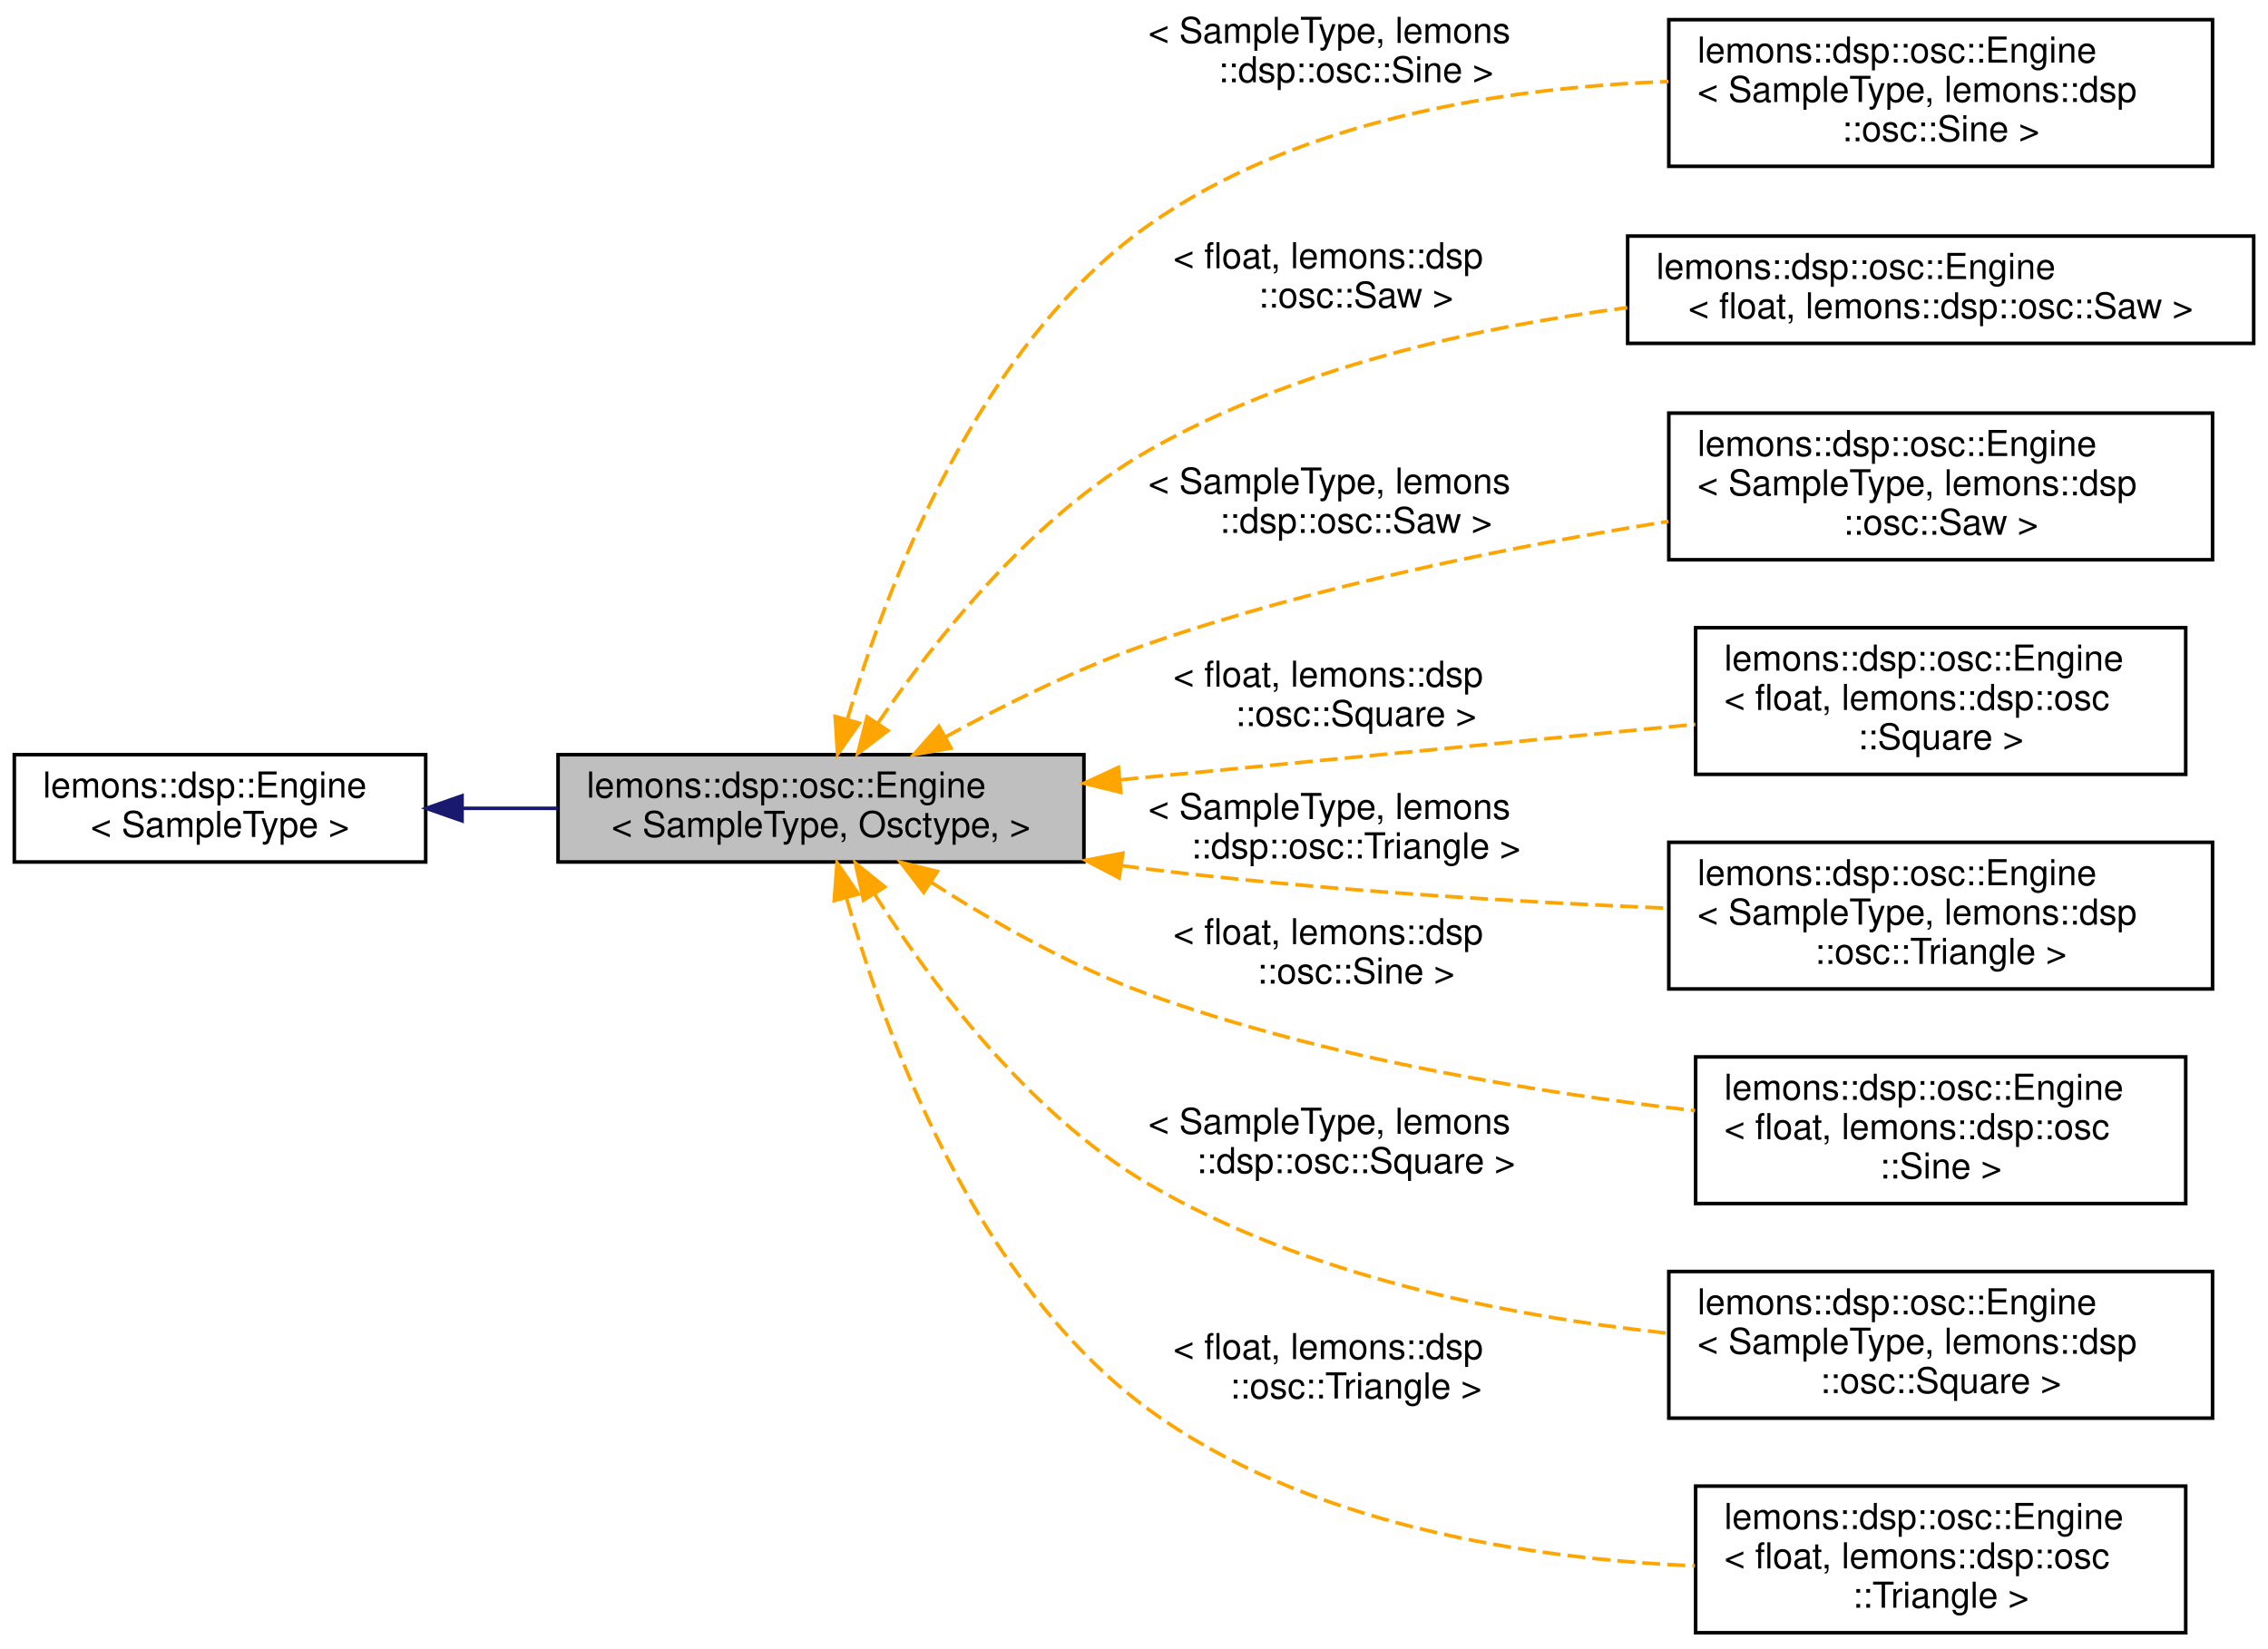
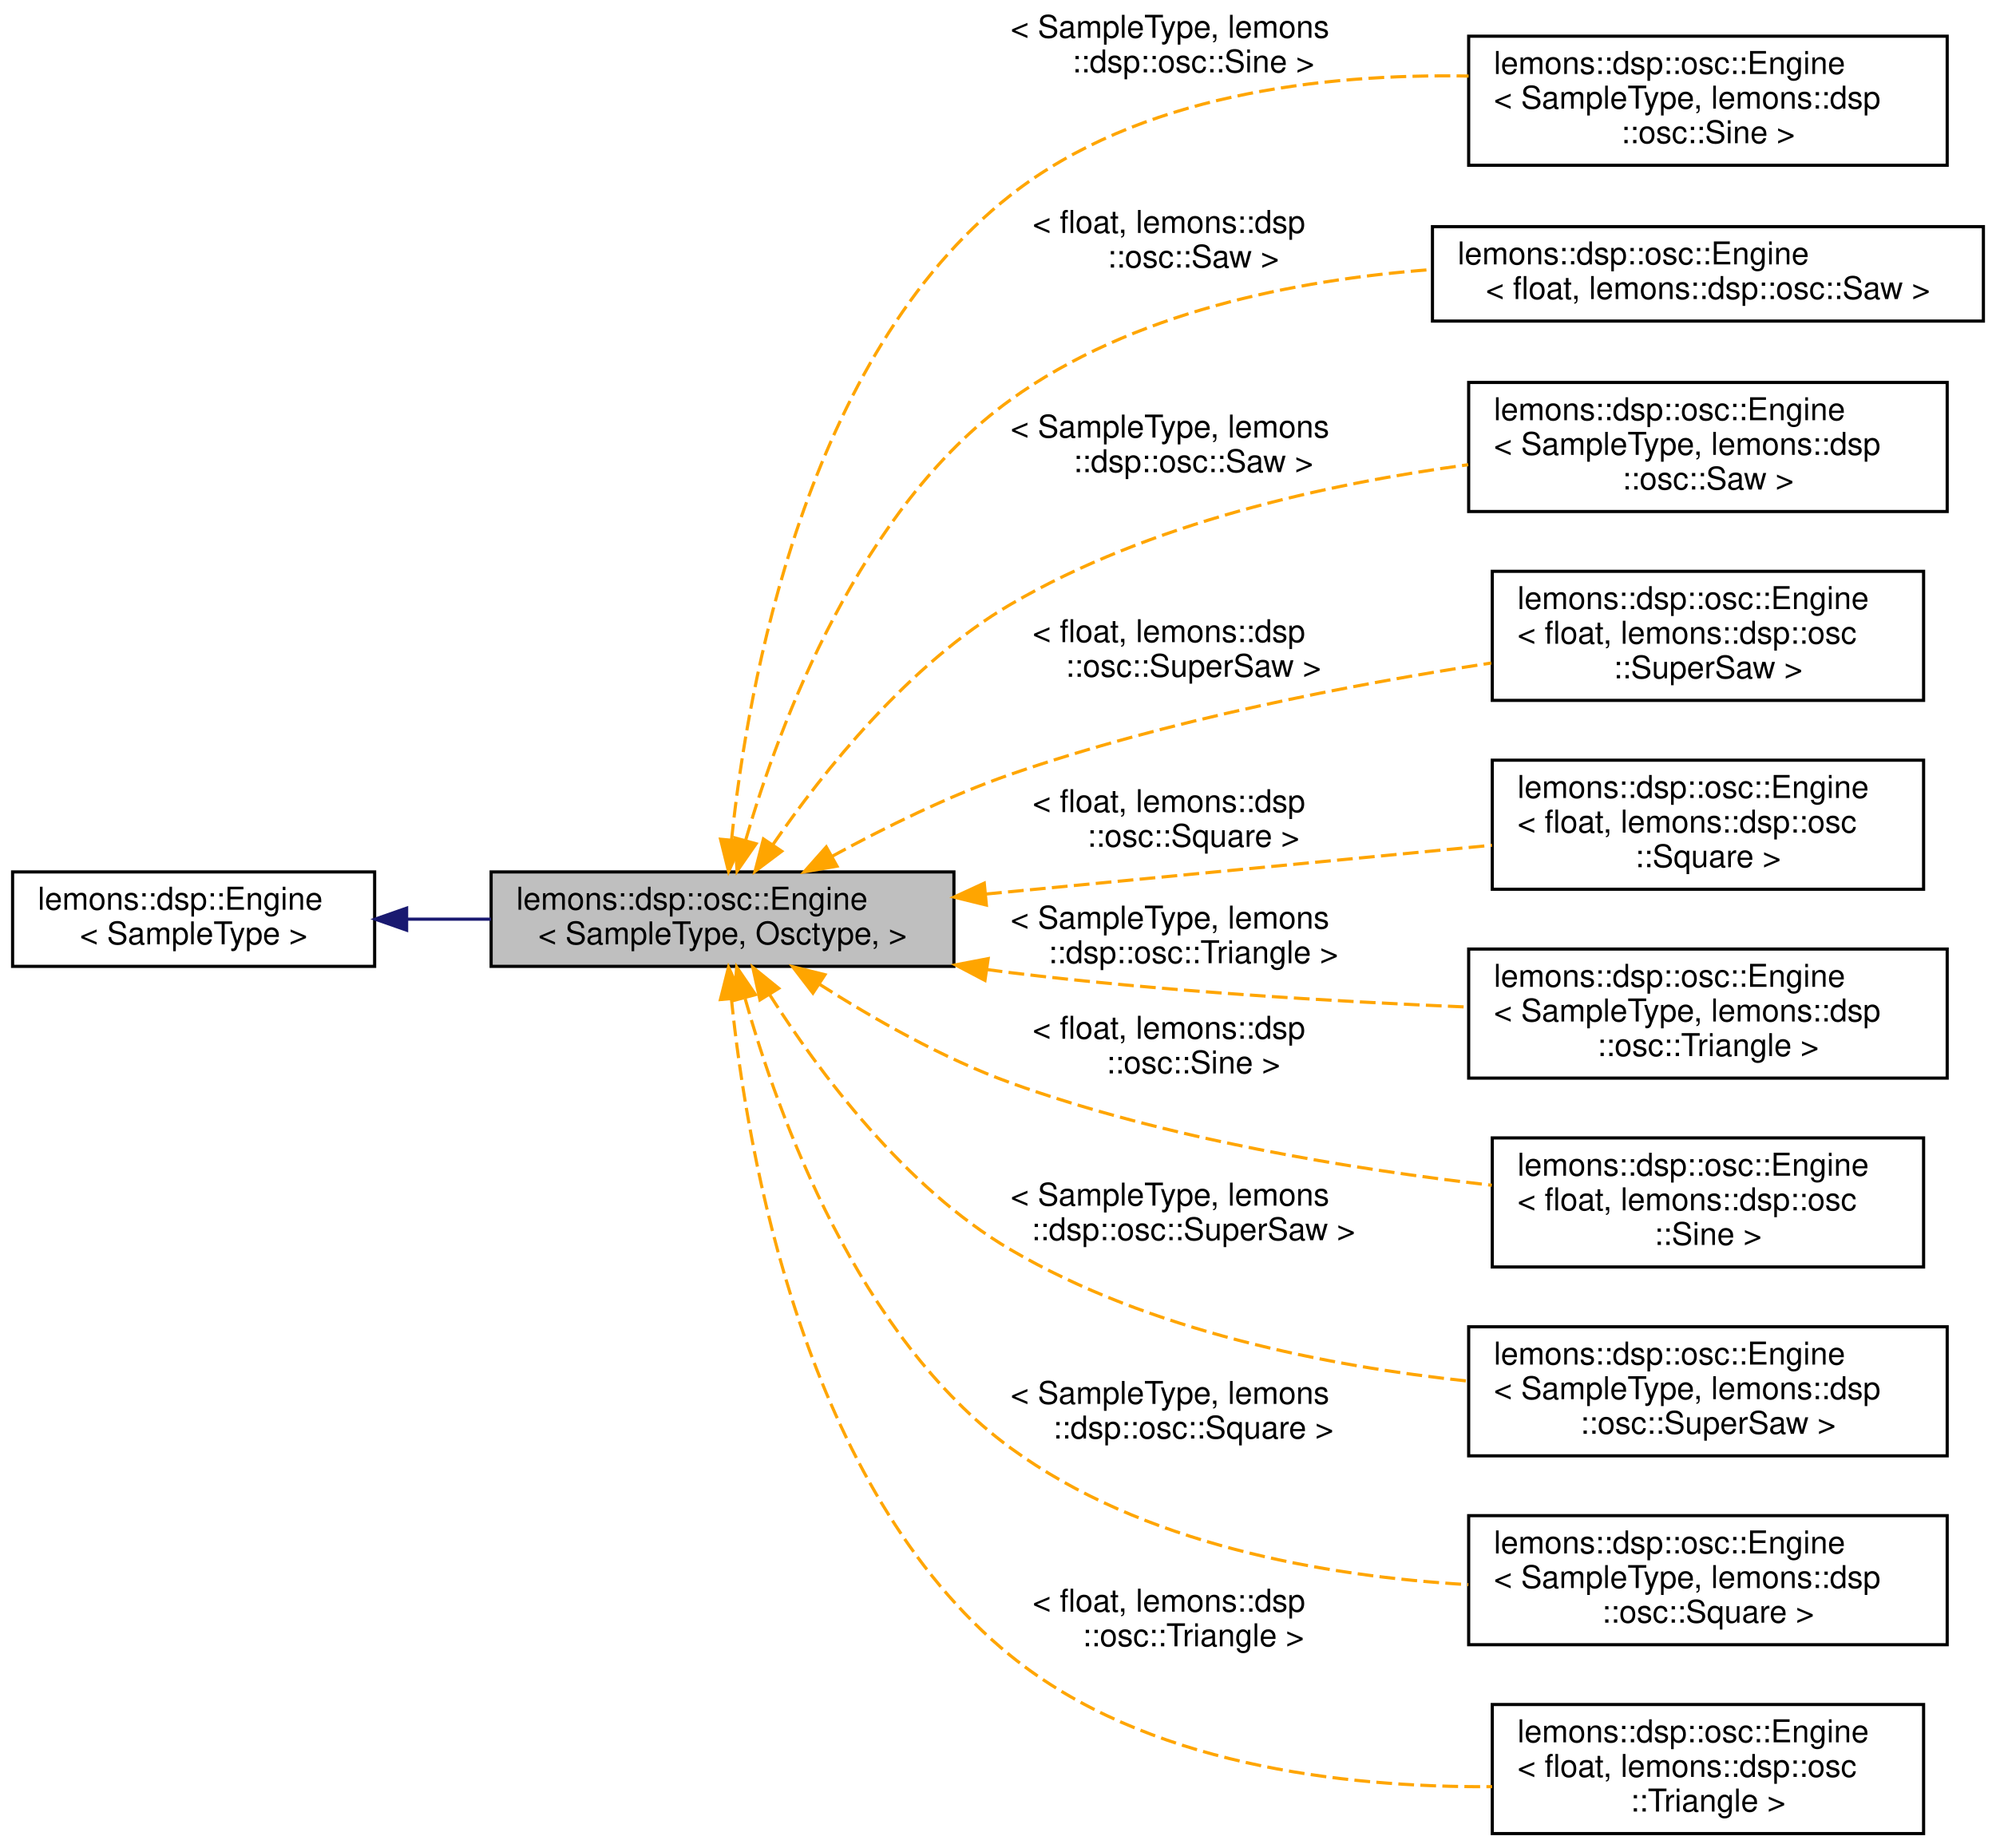
- <svg xmlns="http://www.w3.org/2000/svg" xmlns:xlink="http://www.w3.org/1999/xlink" width="634pt" height="461pt" viewBox="0.00 0.00 634.00 461.00">
-   <g id="graph0" class="graph" transform="scale(1 1) rotate(0) translate(4 457)">
+ <svg xmlns="http://www.w3.org/2000/svg" xmlns:xlink="http://www.w3.org/1999/xlink" width="634pt" height="587pt" viewBox="0.00 0.00 634.00 587.00">
+   <g id="graph0" class="graph" transform="scale(1 1) rotate(0) translate(4 583)">
    <g id="node1" class="node">
      <g id="a_node1">
        <a xlink:title="A utility class that wraps an Oscillator into a self-contained dsp::Engine.">
-           <polygon fill="#bfbfbf" stroke="black" points="152,-216 152,-246 299,-246 299,-216 152,-216" />
-           <text text-anchor="start" x="160" y="-234" font-family="Helvetica,sans-Serif" font-size="10.00">lemons::dsp::osc::Engine</text>
-           <text text-anchor="middle" x="225.5" y="-223" font-family="Helvetica,sans-Serif" font-size="10.00">&lt; SampleType, Osctype, &gt;</text>
+           <polygon fill="#bfbfbf" stroke="black" points="152,-276 152,-306 299,-306 299,-276 152,-276" />
+           <text text-anchor="start" x="160" y="-294" font-family="Helvetica,sans-Serif" font-size="10.00">lemons::dsp::osc::Engine</text>
+           <text text-anchor="middle" x="225.5" y="-283" font-family="Helvetica,sans-Serif" font-size="10.00">&lt; SampleType, Osctype, &gt;</text>
        </a>
      </g>
    </g>
    <g id="node3" class="node">
      <g id="a_node3">
        <a xlink:href="classlemons_1_1dsp_1_1osc_1_1_engine.html" target="_top" xlink:title=" ">
-           <polygon fill="none" stroke="black" points="462.5,-410.5 462.5,-451.5 614.5,-451.5 614.5,-410.5 462.5,-410.5" />
-           <text text-anchor="start" x="470.5" y="-439.5" font-family="Helvetica,sans-Serif" font-size="10.00">lemons::dsp::osc::Engine</text>
-           <text text-anchor="start" x="470.5" y="-428.5" font-family="Helvetica,sans-Serif" font-size="10.00">&lt; SampleType, lemons::dsp</text>
-           <text text-anchor="middle" x="538.5" y="-417.5" font-family="Helvetica,sans-Serif" font-size="10.00">::osc::Sine &gt;</text>
+           <polygon fill="none" stroke="black" points="462.5,-530.5 462.5,-571.5 614.5,-571.5 614.5,-530.5 462.5,-530.5" />
+           <text text-anchor="start" x="470.5" y="-559.5" font-family="Helvetica,sans-Serif" font-size="10.00">lemons::dsp::osc::Engine</text>
+           <text text-anchor="start" x="470.5" y="-548.5" font-family="Helvetica,sans-Serif" font-size="10.00">&lt; SampleType, lemons::dsp</text>
+           <text text-anchor="middle" x="538.5" y="-537.5" font-family="Helvetica,sans-Serif" font-size="10.00">::osc::Sine &gt;</text>
        </a>
      </g>
    </g>
    <g id="edge2" class="edge">
-       <path fill="none" stroke="orange" stroke-dasharray="5,2" d="M232.91,-256C243.69,-292.62 269.12,-360.17 317,-394 359.01,-423.68 416.6,-432.55 462.39,-434.2" />
-       <polygon fill="orange" stroke="orange" points="236.21,-254.8 230.14,-246.12 229.47,-256.69 236.21,-254.8" />
-       <text text-anchor="start" x="317" y="-445" font-family="Helvetica,sans-Serif" font-size="10.00"> &lt; SampleType, lemons</text>
-       <text text-anchor="middle" x="375" y="-434" font-family="Helvetica,sans-Serif" font-size="10.00">::dsp::osc::Sine &gt;</text>
+       <path fill="none" stroke="orange" stroke-dasharray="5,2" d="M228.38,-316.32C233.42,-364.63 251.71,-469.74 317,-521 357.64,-552.91 416.01,-559.66 462.48,-558.84" />
+       <polygon fill="orange" stroke="orange" points="231.84,-315.74 227.42,-306.11 224.87,-316.39 231.84,-315.74" />
+       <text text-anchor="start" x="317" y="-571" font-family="Helvetica,sans-Serif" font-size="10.00"> &lt; SampleType, lemons</text>
+       <text text-anchor="middle" x="375" y="-560" font-family="Helvetica,sans-Serif" font-size="10.00">::dsp::osc::Sine &gt;</text>
    </g>
    <g id="node4" class="node">
      <g id="a_node4">
        <a xlink:href="classlemons_1_1dsp_1_1osc_1_1_engine.html" target="_top" xlink:title=" ">
-           <polygon fill="none" stroke="black" points="451,-361 451,-391 626,-391 626,-361 451,-361" />
-           <text text-anchor="start" x="459" y="-379" font-family="Helvetica,sans-Serif" font-size="10.00">lemons::dsp::osc::Engine</text>
-           <text text-anchor="middle" x="538.5" y="-368" font-family="Helvetica,sans-Serif" font-size="10.00">&lt; float, lemons::dsp::osc::Saw &gt;</text>
+           <polygon fill="none" stroke="black" points="451,-481 451,-511 626,-511 626,-481 451,-481" />
+           <text text-anchor="start" x="459" y="-499" font-family="Helvetica,sans-Serif" font-size="10.00">lemons::dsp::osc::Engine</text>
+           <text text-anchor="middle" x="538.5" y="-488" font-family="Helvetica,sans-Serif" font-size="10.00">&lt; float, lemons::dsp::osc::Saw &gt;</text>
        </a>
      </g>
    </g>
    <g id="edge3" class="edge">
-       <path fill="none" stroke="orange" stroke-dasharray="5,2" d="M241.47,-254.9C257.31,-278.11 284.5,-312.47 317,-331 357.56,-354.13 408.3,-365.47 450.88,-370.99" />
-       <polygon fill="orange" stroke="orange" points="244.22,-252.71 235.77,-246.31 238.38,-256.58 244.22,-252.71" />
-       <text text-anchor="start" x="324" y="-382" font-family="Helvetica,sans-Serif" font-size="10.00"> &lt; float, lemons::dsp</text>
-       <text text-anchor="middle" x="375" y="-371" font-family="Helvetica,sans-Serif" font-size="10.00">::osc::Saw &gt;</text>
+       <path fill="none" stroke="orange" stroke-dasharray="5,2" d="M232.88,-316.21C243.61,-353.17 268.99,-421.41 317,-456 355.43,-483.69 407.18,-494.09 450.89,-497.38" />
+       <polygon fill="orange" stroke="orange" points="236.16,-314.95 230.12,-306.25 229.41,-316.82 236.16,-314.95" />
+       <text text-anchor="start" x="324" y="-509" font-family="Helvetica,sans-Serif" font-size="10.00"> &lt; float, lemons::dsp</text>
+       <text text-anchor="middle" x="375" y="-498" font-family="Helvetica,sans-Serif" font-size="10.00">::osc::Saw &gt;</text>
    </g>
    <g id="node5" class="node">
      <g id="a_node5">
        <a xlink:href="classlemons_1_1dsp_1_1osc_1_1_engine.html" target="_top" xlink:title=" ">
-           <polygon fill="none" stroke="black" points="462.5,-300.5 462.5,-341.5 614.5,-341.5 614.5,-300.5 462.5,-300.5" />
-           <text text-anchor="start" x="470.5" y="-329.5" font-family="Helvetica,sans-Serif" font-size="10.00">lemons::dsp::osc::Engine</text>
-           <text text-anchor="start" x="470.5" y="-318.5" font-family="Helvetica,sans-Serif" font-size="10.00">&lt; SampleType, lemons::dsp</text>
-           <text text-anchor="middle" x="538.5" y="-307.5" font-family="Helvetica,sans-Serif" font-size="10.00">::osc::Saw &gt;</text>
+           <polygon fill="none" stroke="black" points="462.5,-420.5 462.5,-461.5 614.5,-461.5 614.5,-420.5 462.5,-420.5" />
+           <text text-anchor="start" x="470.5" y="-449.5" font-family="Helvetica,sans-Serif" font-size="10.00">lemons::dsp::osc::Engine</text>
+           <text text-anchor="start" x="470.5" y="-438.5" font-family="Helvetica,sans-Serif" font-size="10.00">&lt; SampleType, lemons::dsp</text>
+           <text text-anchor="middle" x="538.5" y="-427.5" font-family="Helvetica,sans-Serif" font-size="10.00">::osc::Saw &gt;</text>
        </a>
      </g>
    </g>
    <g id="edge4" class="edge">
-       <path fill="none" stroke="orange" stroke-dasharray="5,2" d="M260.22,-250.92C276.84,-260.01 297.47,-270.23 317,-277 364.12,-293.33 419.12,-304.32 462.4,-311.23" />
-       <polygon fill="orange" stroke="orange" points="261.86,-247.83 251.43,-246.02 258.45,-253.94 261.86,-247.83" />
-       <text text-anchor="start" x="317" y="-319" font-family="Helvetica,sans-Serif" font-size="10.00"> &lt; SampleType, lemons</text>
-       <text text-anchor="middle" x="375" y="-308" font-family="Helvetica,sans-Serif" font-size="10.00">::dsp::osc::Saw &gt;</text>
+       <path fill="none" stroke="orange" stroke-dasharray="5,2" d="M241.55,-314.75C257.46,-337.85 284.7,-372.11 317,-391 361.22,-416.86 417.66,-429.34 462.36,-435.37" />
+       <polygon fill="orange" stroke="orange" points="244.3,-312.57 235.83,-306.21 238.49,-316.47 244.3,-312.57" />
+       <text text-anchor="start" x="317" y="-444" font-family="Helvetica,sans-Serif" font-size="10.00"> &lt; SampleType, lemons</text>
+       <text text-anchor="middle" x="375" y="-433" font-family="Helvetica,sans-Serif" font-size="10.00">::dsp::osc::Saw &gt;</text>
    </g>
    <g id="node6" class="node">
      <g id="a_node6">
        <a xlink:href="classlemons_1_1dsp_1_1osc_1_1_engine.html" target="_top" xlink:title=" ">
-           <polygon fill="none" stroke="black" points="470,-240.5 470,-281.5 607,-281.5 607,-240.5 470,-240.5" />
-           <text text-anchor="start" x="478" y="-269.5" font-family="Helvetica,sans-Serif" font-size="10.00">lemons::dsp::osc::Engine</text>
-           <text text-anchor="start" x="478" y="-258.5" font-family="Helvetica,sans-Serif" font-size="10.00">&lt; float, lemons::dsp::osc</text>
-           <text text-anchor="middle" x="538.5" y="-247.5" font-family="Helvetica,sans-Serif" font-size="10.00">::Square &gt;</text>
+           <polygon fill="none" stroke="black" points="470,-360.5 470,-401.5 607,-401.5 607,-360.5 470,-360.5" />
+           <text text-anchor="start" x="478" y="-389.5" font-family="Helvetica,sans-Serif" font-size="10.00">lemons::dsp::osc::Engine</text>
+           <text text-anchor="start" x="478" y="-378.5" font-family="Helvetica,sans-Serif" font-size="10.00">&lt; float, lemons::dsp::osc</text>
+           <text text-anchor="middle" x="538.5" y="-367.5" font-family="Helvetica,sans-Serif" font-size="10.00">::SuperSaw &gt;</text>
        </a>
      </g>
    </g>
    <g id="edge5" class="edge">
-       <path fill="none" stroke="orange" stroke-dasharray="5,2" d="M309.21,-238.98C359.42,-243.82 422.72,-249.93 469.92,-254.48" />
-       <polygon fill="orange" stroke="orange" points="309.31,-235.47 299.02,-238 308.64,-242.44 309.31,-235.47" />
-       <text text-anchor="start" x="324" y="-265" font-family="Helvetica,sans-Serif" font-size="10.00"> &lt; float, lemons::dsp</text>
-       <text text-anchor="middle" x="375" y="-254" font-family="Helvetica,sans-Serif" font-size="10.00">::osc::Square &gt;</text>
+       <path fill="none" stroke="orange" stroke-dasharray="5,2" d="M260.22,-310.92C276.84,-320.01 297.47,-330.23 317,-337 366.79,-354.26 425.39,-365.55 469.66,-372.37" />
+       <polygon fill="orange" stroke="orange" points="261.86,-307.83 251.43,-306.02 258.45,-313.94 261.86,-307.83" />
+       <text text-anchor="start" x="324" y="-379" font-family="Helvetica,sans-Serif" font-size="10.00"> &lt; float, lemons::dsp</text>
+       <text text-anchor="middle" x="375" y="-368" font-family="Helvetica,sans-Serif" font-size="10.00">::osc::SuperSaw &gt;</text>
    </g>
    <g id="node7" class="node">
      <g id="a_node7">
        <a xlink:href="classlemons_1_1dsp_1_1osc_1_1_engine.html" target="_top" xlink:title=" ">
-           <polygon fill="none" stroke="black" points="462.5,-180.5 462.5,-221.5 614.5,-221.5 614.5,-180.5 462.5,-180.5" />
-           <text text-anchor="start" x="470.5" y="-209.5" font-family="Helvetica,sans-Serif" font-size="10.00">lemons::dsp::osc::Engine</text>
-           <text text-anchor="start" x="470.5" y="-198.5" font-family="Helvetica,sans-Serif" font-size="10.00">&lt; SampleType, lemons::dsp</text>
-           <text text-anchor="middle" x="538.5" y="-187.5" font-family="Helvetica,sans-Serif" font-size="10.00">::osc::Triangle &gt;</text>
+           <polygon fill="none" stroke="black" points="470,-300.5 470,-341.5 607,-341.5 607,-300.5 470,-300.5" />
+           <text text-anchor="start" x="478" y="-329.5" font-family="Helvetica,sans-Serif" font-size="10.00">lemons::dsp::osc::Engine</text>
+           <text text-anchor="start" x="478" y="-318.5" font-family="Helvetica,sans-Serif" font-size="10.00">&lt; float, lemons::dsp::osc</text>
+           <text text-anchor="middle" x="538.5" y="-307.5" font-family="Helvetica,sans-Serif" font-size="10.00">::Square &gt;</text>
        </a>
      </g>
    </g>
    <g id="edge6" class="edge">
-       <path fill="none" stroke="orange" stroke-dasharray="5,2" d="M309.41,-215C311.97,-214.64 314.5,-214.31 317,-214 365.15,-208.08 419.55,-204.84 462.27,-203.07" />
-       <polygon fill="orange" stroke="orange" points="308.86,-211.54 299.48,-216.47 309.88,-218.46 308.86,-211.54" />
-       <text text-anchor="start" x="317" y="-228" font-family="Helvetica,sans-Serif" font-size="10.00"> &lt; SampleType, lemons</text>
-       <text text-anchor="middle" x="375" y="-217" font-family="Helvetica,sans-Serif" font-size="10.00">::dsp::osc::Triangle &gt;</text>
+       <path fill="none" stroke="orange" stroke-dasharray="5,2" d="M309.21,-298.98C359.42,-303.82 422.72,-309.93 469.92,-314.48" />
+       <polygon fill="orange" stroke="orange" points="309.31,-295.47 299.02,-298 308.64,-302.44 309.31,-295.47" />
+       <text text-anchor="start" x="324" y="-325" font-family="Helvetica,sans-Serif" font-size="10.00"> &lt; float, lemons::dsp</text>
+       <text text-anchor="middle" x="375" y="-314" font-family="Helvetica,sans-Serif" font-size="10.00">::osc::Square &gt;</text>
    </g>
    <g id="node8" class="node">
      <g id="a_node8">
        <a xlink:href="classlemons_1_1dsp_1_1osc_1_1_engine.html" target="_top" xlink:title=" ">
-           <polygon fill="none" stroke="black" points="470,-120.5 470,-161.5 607,-161.5 607,-120.5 470,-120.5" />
-           <text text-anchor="start" x="478" y="-149.5" font-family="Helvetica,sans-Serif" font-size="10.00">lemons::dsp::osc::Engine</text>
-           <text text-anchor="start" x="478" y="-138.5" font-family="Helvetica,sans-Serif" font-size="10.00">&lt; float, lemons::dsp::osc</text>
-           <text text-anchor="middle" x="538.5" y="-127.5" font-family="Helvetica,sans-Serif" font-size="10.00">::Sine &gt;</text>
+           <polygon fill="none" stroke="black" points="462.5,-240.5 462.5,-281.5 614.5,-281.5 614.5,-240.5 462.5,-240.5" />
+           <text text-anchor="start" x="470.5" y="-269.5" font-family="Helvetica,sans-Serif" font-size="10.00">lemons::dsp::osc::Engine</text>
+           <text text-anchor="start" x="470.5" y="-258.5" font-family="Helvetica,sans-Serif" font-size="10.00">&lt; SampleType, lemons::dsp</text>
+           <text text-anchor="middle" x="538.5" y="-247.5" font-family="Helvetica,sans-Serif" font-size="10.00">::osc::Triangle &gt;</text>
        </a>
      </g>
    </g>
    <g id="edge7" class="edge">
-       <path fill="none" stroke="orange" stroke-dasharray="5,2" d="M256.18,-210.39C273.25,-199.47 295.52,-186.75 317,-179 366.51,-161.14 425.39,-151.55 469.84,-146.46" />
-       <polygon fill="orange" stroke="orange" points="254.21,-207.5 247.76,-215.9 258.04,-213.35 254.21,-207.5" />
-       <text text-anchor="start" x="324" y="-193" font-family="Helvetica,sans-Serif" font-size="10.00"> &lt; float, lemons::dsp</text>
-       <text text-anchor="middle" x="375" y="-182" font-family="Helvetica,sans-Serif" font-size="10.00">::osc::Sine &gt;</text>
+       <path fill="none" stroke="orange" stroke-dasharray="5,2" d="M309.41,-275C311.97,-274.64 314.5,-274.31 317,-274 365.15,-268.08 419.55,-264.84 462.27,-263.07" />
+       <polygon fill="orange" stroke="orange" points="308.86,-271.54 299.48,-276.47 309.88,-278.46 308.86,-271.54" />
+       <text text-anchor="start" x="317" y="-288" font-family="Helvetica,sans-Serif" font-size="10.00"> &lt; SampleType, lemons</text>
+       <text text-anchor="middle" x="375" y="-277" font-family="Helvetica,sans-Serif" font-size="10.00">::dsp::osc::Triangle &gt;</text>
    </g>
    <g id="node9" class="node">
      <g id="a_node9">
+         <a xlink:href="classlemons_1_1dsp_1_1osc_1_1_engine.html" target="_top" xlink:title=" ">
+           <polygon fill="none" stroke="black" points="470,-180.5 470,-221.5 607,-221.5 607,-180.5 470,-180.5" />
+           <text text-anchor="start" x="478" y="-209.5" font-family="Helvetica,sans-Serif" font-size="10.00">lemons::dsp::osc::Engine</text>
+           <text text-anchor="start" x="478" y="-198.5" font-family="Helvetica,sans-Serif" font-size="10.00">&lt; float, lemons::dsp::osc</text>
+           <text text-anchor="middle" x="538.5" y="-187.5" font-family="Helvetica,sans-Serif" font-size="10.00">::Sine &gt;</text>
+         </a>
+       </g>
+     </g>
+     <g id="edge8" class="edge">
+       <path fill="none" stroke="orange" stroke-dasharray="5,2" d="M256.18,-270.39C273.25,-259.47 295.52,-246.75 317,-239 366.51,-221.14 425.39,-211.55 469.84,-206.46" />
+       <polygon fill="orange" stroke="orange" points="254.21,-267.5 247.76,-275.9 258.04,-273.35 254.21,-267.5" />
+       <text text-anchor="start" x="324" y="-253" font-family="Helvetica,sans-Serif" font-size="10.00"> &lt; float, lemons::dsp</text>
+       <text text-anchor="middle" x="375" y="-242" font-family="Helvetica,sans-Serif" font-size="10.00">::osc::Sine &gt;</text>
+     </g>
+     <g id="node10" class="node">
+       <g id="a_node10">
+         <a xlink:href="classlemons_1_1dsp_1_1osc_1_1_engine.html" target="_top" xlink:title=" ">
+           <polygon fill="none" stroke="black" points="462.5,-120.5 462.5,-161.5 614.5,-161.5 614.5,-120.5 462.5,-120.5" />
+           <text text-anchor="start" x="470.5" y="-149.5" font-family="Helvetica,sans-Serif" font-size="10.00">lemons::dsp::osc::Engine</text>
+           <text text-anchor="start" x="470.5" y="-138.5" font-family="Helvetica,sans-Serif" font-size="10.00">&lt; SampleType, lemons::dsp</text>
+           <text text-anchor="middle" x="538.5" y="-127.5" font-family="Helvetica,sans-Serif" font-size="10.00">::osc::SuperSaw &gt;</text>
+         </a>
+       </g>
+     </g>
+     <g id="edge9" class="edge">
+       <path fill="none" stroke="orange" stroke-dasharray="5,2" d="M240.46,-267.02C255.97,-242.65 283.31,-205.75 317,-186 361.07,-160.16 417.64,-148.98 462.45,-144.22" />
+       <polygon fill="orange" stroke="orange" points="237.39,-265.34 235.11,-275.69 243.35,-269.02 237.39,-265.34" />
+       <text text-anchor="start" x="317" y="-200" font-family="Helvetica,sans-Serif" font-size="10.00"> &lt; SampleType, lemons</text>
+       <text text-anchor="middle" x="375" y="-189" font-family="Helvetica,sans-Serif" font-size="10.00">::dsp::osc::SuperSaw &gt;</text>
+     </g>
+     <g id="node11" class="node">
+       <g id="a_node11">
        <a xlink:href="classlemons_1_1dsp_1_1osc_1_1_engine.html" target="_top" xlink:title=" ">
          <polygon fill="none" stroke="black" points="462.5,-60.5 462.5,-101.5 614.5,-101.5 614.5,-60.5 462.5,-60.5" />
          <text text-anchor="start" x="470.5" y="-89.5" font-family="Helvetica,sans-Serif" font-size="10.00">lemons::dsp::osc::Engine</text>
          <text text-anchor="start" x="470.5" y="-78.5" font-family="Helvetica,sans-Serif" font-size="10.00">&lt; SampleType, lemons::dsp</text>
          <text text-anchor="middle" x="538.5" y="-67.5" font-family="Helvetica,sans-Serif" font-size="10.00">::osc::Square &gt;</text>
        </a>
      </g>
    </g>
-     <g id="edge8" class="edge">
-       <path fill="none" stroke="orange" stroke-dasharray="5,2" d="M240.46,-207.02C255.97,-182.65 283.31,-145.75 317,-126 361.07,-100.16 417.64,-88.98 462.45,-84.22" />
-       <polygon fill="orange" stroke="orange" points="237.39,-205.34 235.11,-215.69 243.35,-209.02 237.39,-205.34" />
-       <text text-anchor="start" x="317" y="-140" font-family="Helvetica,sans-Serif" font-size="10.00"> &lt; SampleType, lemons</text>
-       <text text-anchor="middle" x="375" y="-129" font-family="Helvetica,sans-Serif" font-size="10.00">::dsp::osc::Square &gt;</text>
+     <g id="edge10" class="edge">
+       <path fill="none" stroke="orange" stroke-dasharray="5,2" d="M232.7,-265.68C243.26,-228.19 268.48,-158.56 317,-123 358.73,-92.42 416.47,-82.26 462.4,-79.57" />
+       <polygon fill="orange" stroke="orange" points="229.2,-265.21 229.99,-275.77 235.96,-267.02 229.2,-265.21" />
+       <text text-anchor="start" x="317" y="-137" font-family="Helvetica,sans-Serif" font-size="10.00"> &lt; SampleType, lemons</text>
+       <text text-anchor="middle" x="375" y="-126" font-family="Helvetica,sans-Serif" font-size="10.00">::dsp::osc::Square &gt;</text>
    </g>
-     <g id="node10" class="node">
-       <g id="a_node10">
+     <g id="node12" class="node">
+       <g id="a_node12">
        <a xlink:href="classlemons_1_1dsp_1_1osc_1_1_engine.html" target="_top" xlink:title=" ">
          <polygon fill="none" stroke="black" points="470,-0.5 470,-41.5 607,-41.5 607,-0.5 470,-0.5" />
          <text text-anchor="start" x="478" y="-29.5" font-family="Helvetica,sans-Serif" font-size="10.00">lemons::dsp::osc::Engine</text>
          <text text-anchor="start" x="478" y="-18.5" font-family="Helvetica,sans-Serif" font-size="10.00">&lt; float, lemons::dsp::osc</text>
          <text text-anchor="middle" x="538.5" y="-7.5" font-family="Helvetica,sans-Serif" font-size="10.00">::Triangle &gt;</text>
        </a>
      </g>
    </g>
-     <g id="edge9" class="edge">
-       <path fill="none" stroke="orange" stroke-dasharray="5,2" d="M232.7,-205.68C243.26,-168.19 268.48,-98.56 317,-63 361,-30.75 422.82,-21.21 469.81,-19.19" />
-       <polygon fill="orange" stroke="orange" points="229.2,-205.21 229.99,-215.77 235.96,-207.02 229.2,-205.21" />
-       <text text-anchor="start" x="324" y="-77" font-family="Helvetica,sans-Serif" font-size="10.00"> &lt; float, lemons::dsp</text>
-       <text text-anchor="middle" x="375" y="-66" font-family="Helvetica,sans-Serif" font-size="10.00">::osc::Triangle &gt;</text>
+     <g id="edge11" class="edge">
+       <path fill="none" stroke="orange" stroke-dasharray="5,2" d="M228.32,-265.72C233.28,-217 251.44,-110.21 317,-57 359.54,-22.47 422.26,-15.09 469.95,-15.4" />
+       <polygon fill="orange" stroke="orange" points="224.83,-265.46 227.41,-275.73 231.8,-266.09 224.83,-265.46" />
+       <text text-anchor="start" x="324" y="-71" font-family="Helvetica,sans-Serif" font-size="10.00"> &lt; float, lemons::dsp</text>
+       <text text-anchor="middle" x="375" y="-60" font-family="Helvetica,sans-Serif" font-size="10.00">::osc::Triangle &gt;</text>
    </g>
    <g id="node2" class="node">
      <g id="a_node2">
        <a xlink:href="classlemons_1_1dsp_1_1_engine.html" target="_top" xlink:title="Base class for an audio engine.">
-           <polygon fill="none" stroke="black" points="0,-216 0,-246 115,-246 115,-216 0,-216" />
-           <text text-anchor="start" x="8" y="-234" font-family="Helvetica,sans-Serif" font-size="10.00">lemons::dsp::Engine</text>
-           <text text-anchor="middle" x="57.5" y="-223" font-family="Helvetica,sans-Serif" font-size="10.00">&lt; SampleType &gt;</text>
+           <polygon fill="none" stroke="black" points="0,-276 0,-306 115,-306 115,-276 0,-276" />
+           <text text-anchor="start" x="8" y="-294" font-family="Helvetica,sans-Serif" font-size="10.00">lemons::dsp::Engine</text>
+           <text text-anchor="middle" x="57.5" y="-283" font-family="Helvetica,sans-Serif" font-size="10.00">&lt; SampleType &gt;</text>
        </a>
      </g>
    </g>
    <g id="edge1" class="edge">
-       <path fill="none" stroke="midnightblue" d="M125.31,-231C134.08,-231 143.09,-231 151.95,-231" />
-       <polygon fill="midnightblue" stroke="midnightblue" points="125.16,-227.5 115.16,-231 125.16,-234.5 125.16,-227.5" />
+       <path fill="none" stroke="midnightblue" d="M125.31,-291C134.08,-291 143.09,-291 151.95,-291" />
+       <polygon fill="midnightblue" stroke="midnightblue" points="125.16,-287.5 115.16,-291 125.16,-294.5 125.16,-287.5" />
    </g>
  </g>
</svg>
